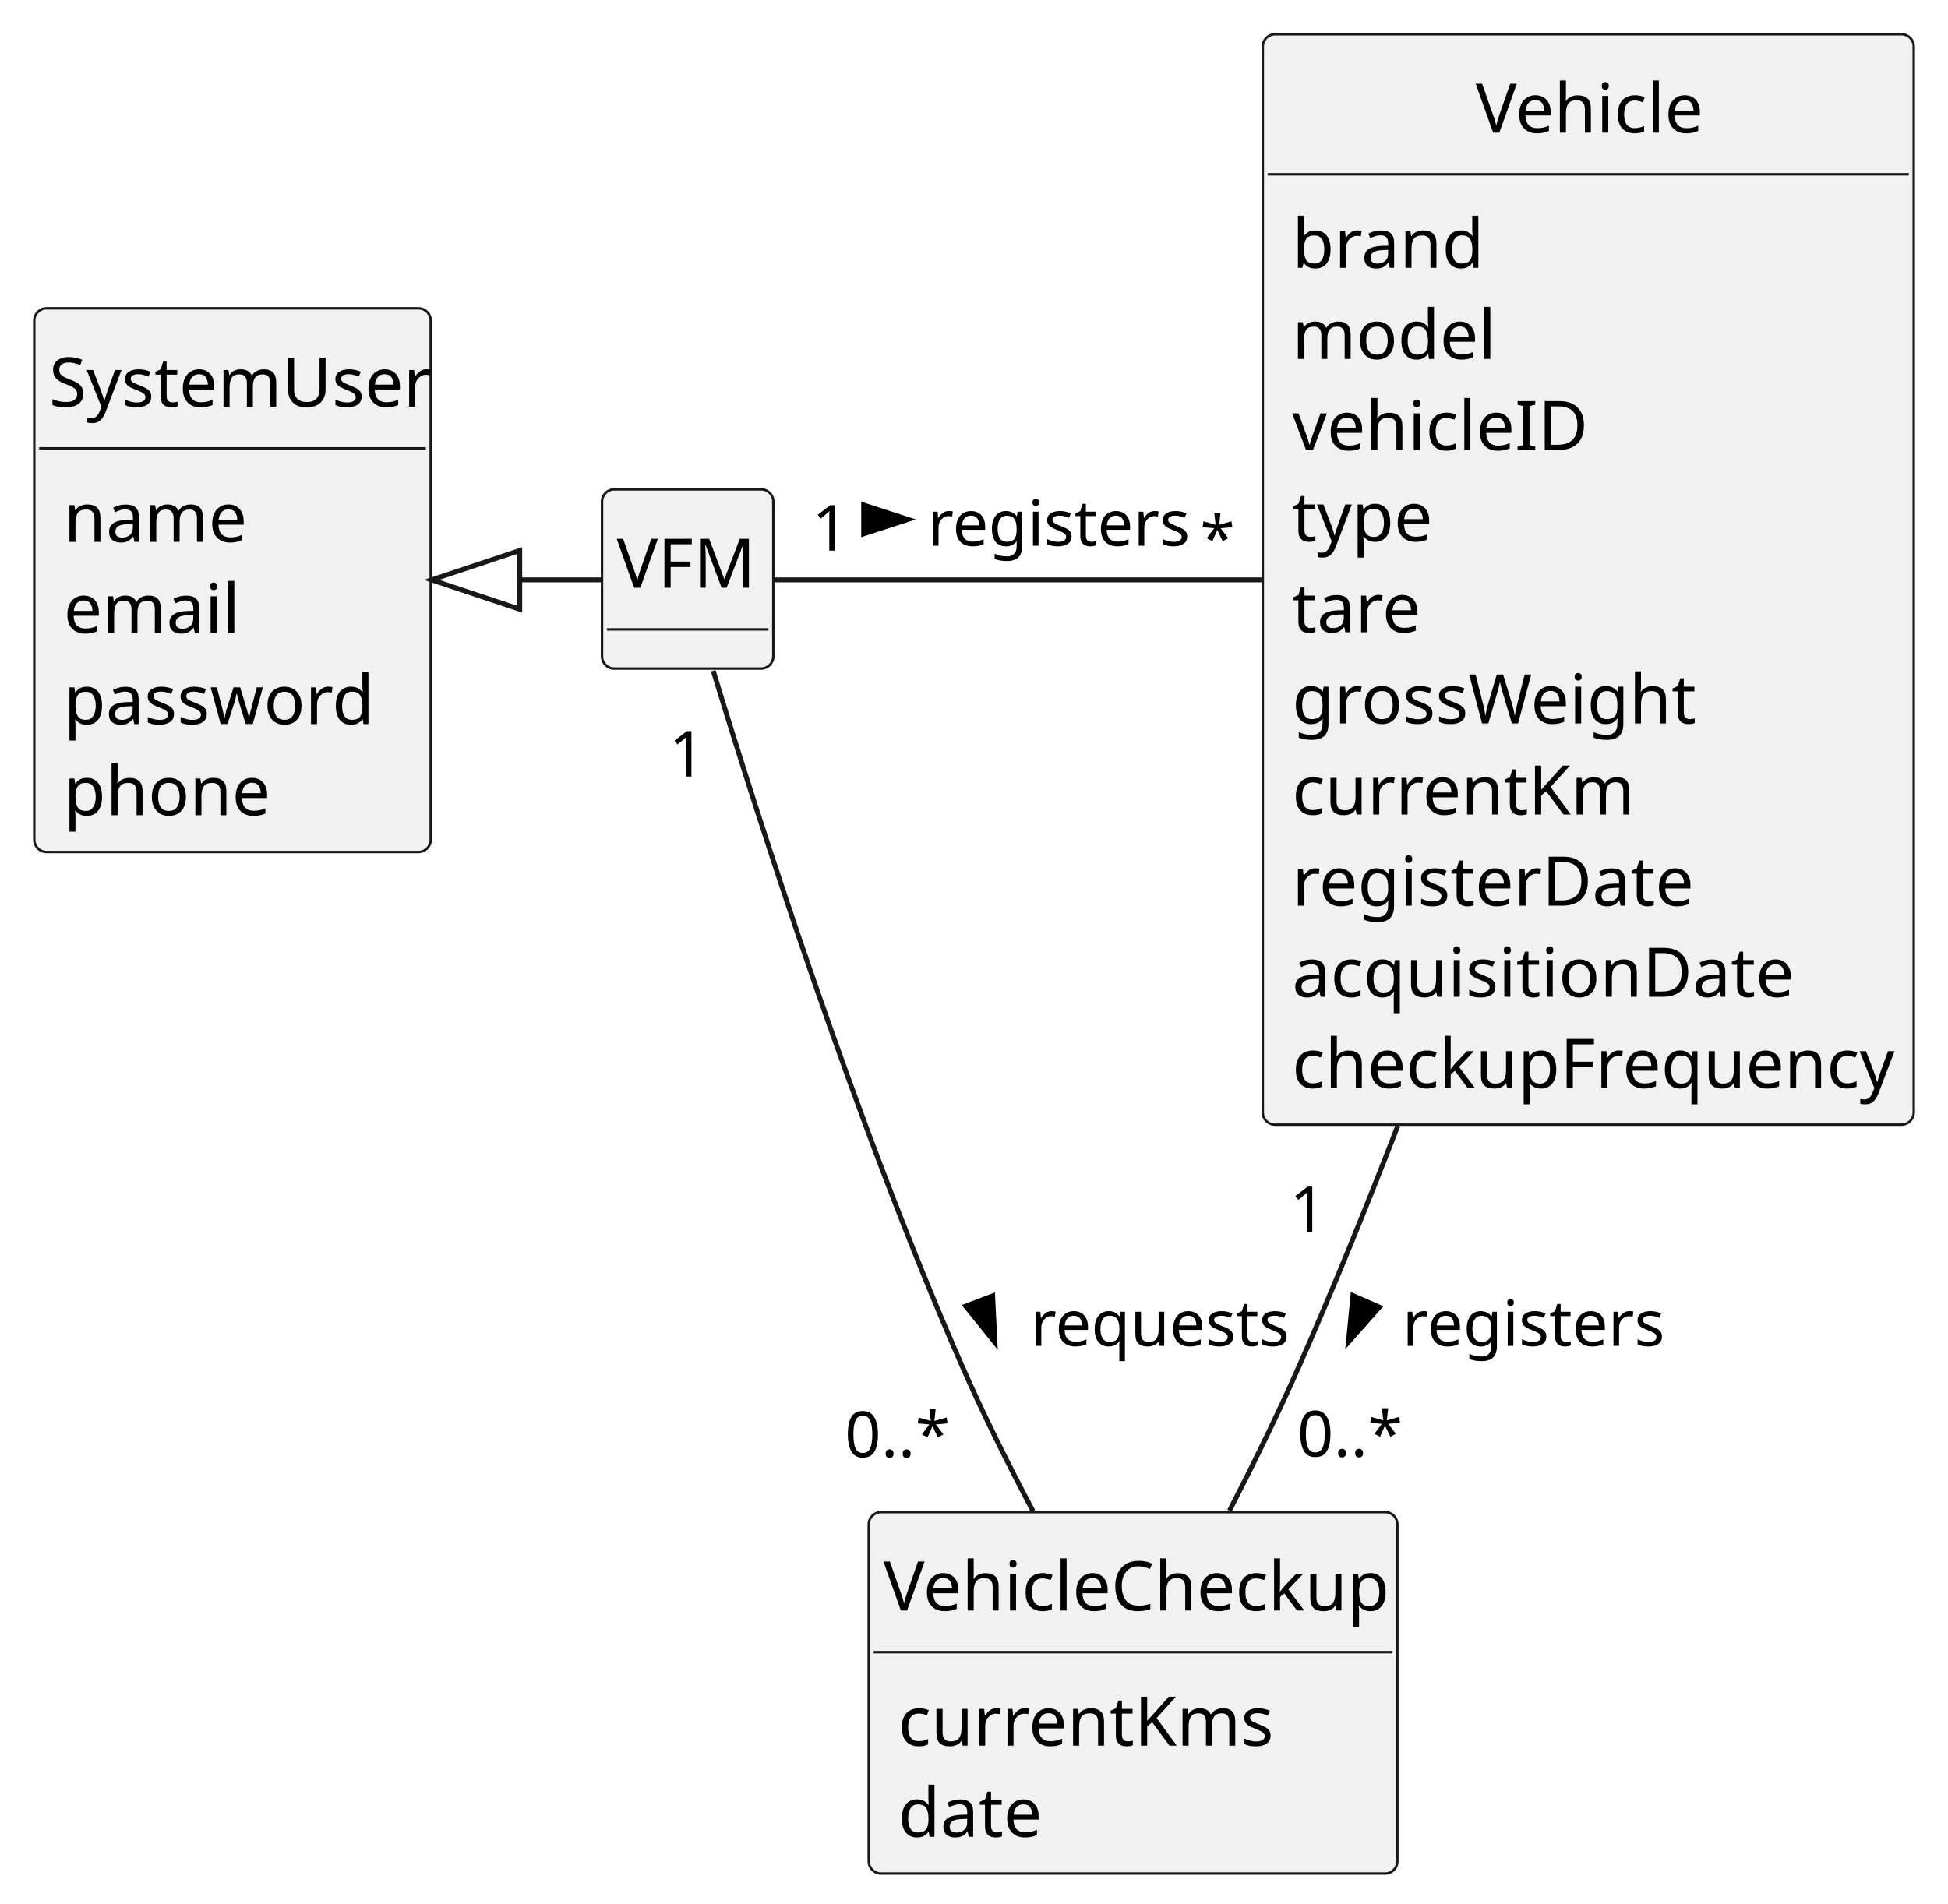
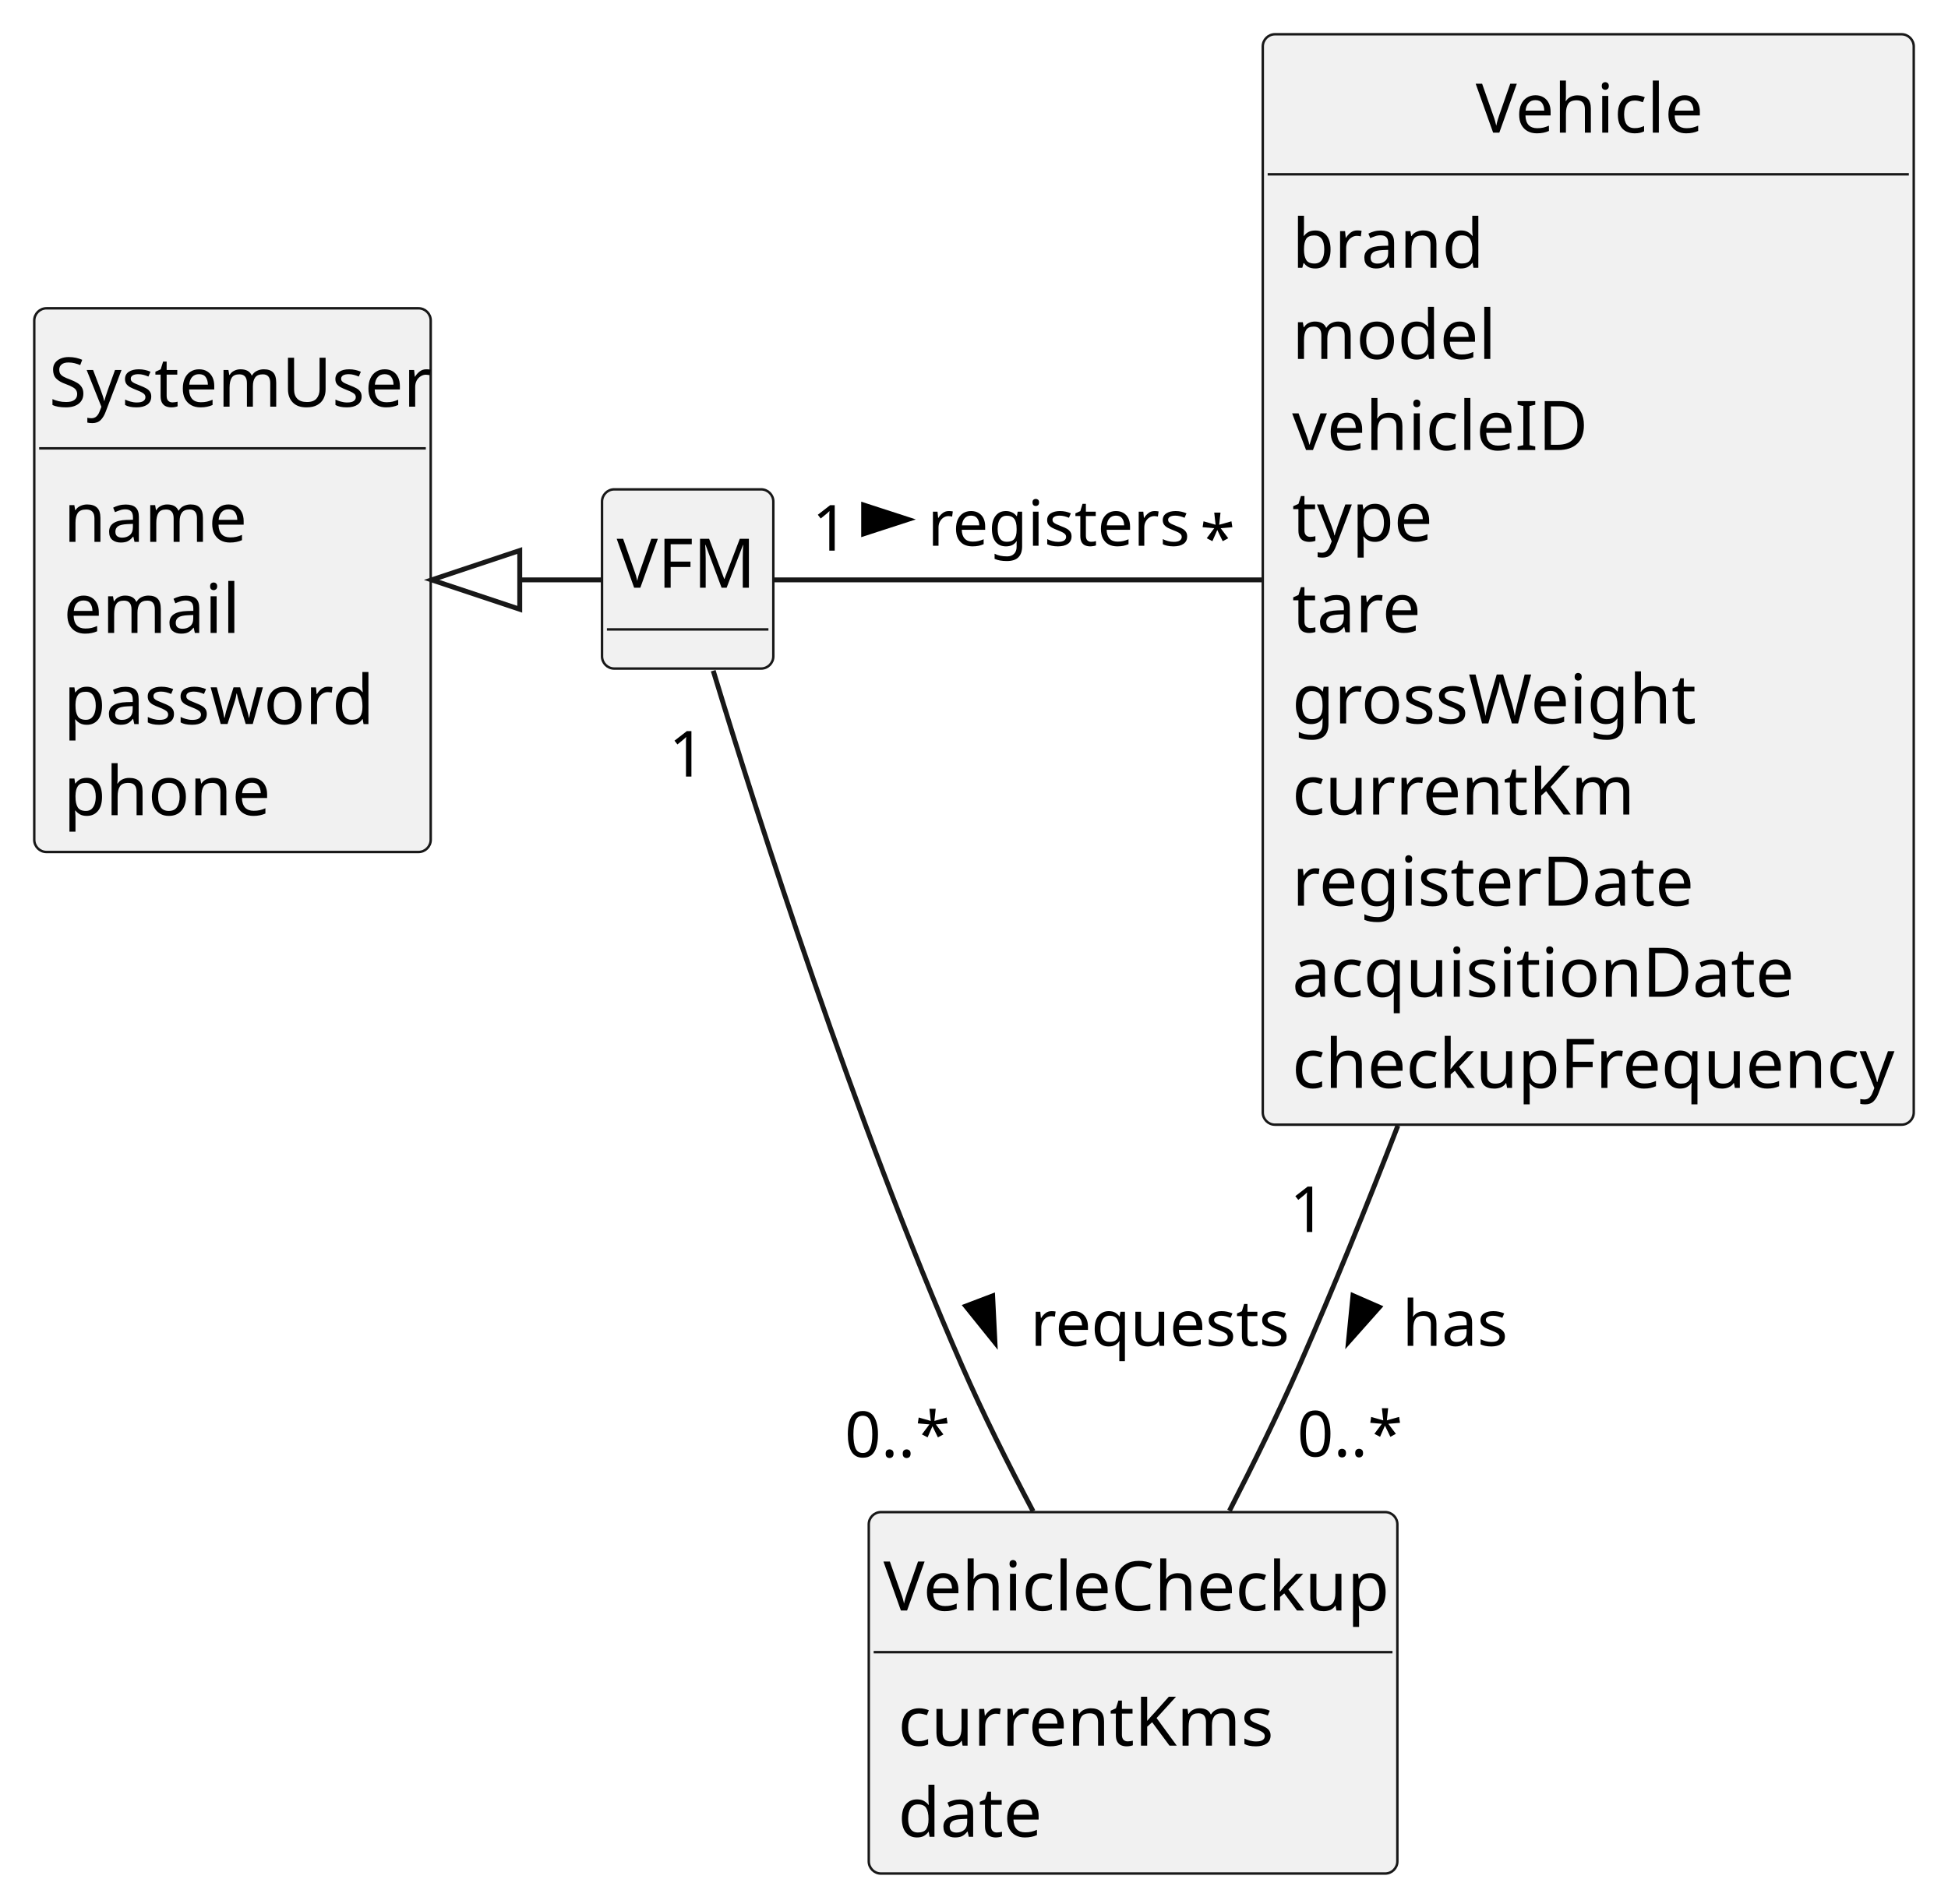
<svg xmlns="http://www.w3.org/2000/svg" contentStyleType="text/css" height="389px" preserveAspectRatio="none" style="width:398px;height:389px;background:#FFFFFF;" version="1.1" viewBox="0 0 398 389" width="398px" zoomAndPan="magnify">
  <defs />
  <g>
    <g id="elem_SystemUser">
      <rect codeLine="13" fill="#F1F1F1" height="111.106" id="SystemUser" rx="2.5" ry="2.5" style="stroke:#181818;stroke-width:0.5;" width="81" x="7" y="63" />
      <text fill="#000000" font-family="sans-serif" font-size="14" lengthAdjust="spacing" textLength="75" x="10" y="83.107">SystemUser</text>
      <line style="stroke:#181818;stroke-width:0.5;" x1="8" x2="87" y1="91.621" y2="91.621" />
      <text fill="#000000" font-family="sans-serif" font-size="14" lengthAdjust="spacing" textLength="35" x="13" y="110.728">name</text>
      <text fill="#000000" font-family="sans-serif" font-size="14" lengthAdjust="spacing" textLength="33" x="13" y="129.35">email</text>
      <text fill="#000000" font-family="sans-serif" font-size="14" lengthAdjust="spacing" textLength="60" x="13" y="147.971">password</text>
      <text fill="#000000" font-family="sans-serif" font-size="14" lengthAdjust="spacing" textLength="40" x="13" y="166.592">phone</text>
    </g>
    <g id="elem_VFM">
      <rect codeLine="20" fill="#F1F1F1" height="36.621" id="VFM" rx="2.5" ry="2.5" style="stroke:#181818;stroke-width:0.5;" width="35" x="123" y="100" />
      <text fill="#000000" font-family="sans-serif" font-size="14" lengthAdjust="spacing" textLength="29" x="126" y="120.107">VFM</text>
      <line style="stroke:#181818;stroke-width:0.5;" x1="124" x2="157" y1="128.621" y2="128.621" />
    </g>
    <g id="elem_VehicleCheckup">
      <rect codeLine="24" fill="#F1F1F1" height="73.863" id="VehicleCheckup" rx="2.5" ry="2.5" style="stroke:#181818;stroke-width:0.5;" width="108" x="177.5" y="309" />
      <text fill="#000000" font-family="sans-serif" font-size="14" lengthAdjust="spacing" textLength="102" x="180.5" y="329.107">VehicleCheckup</text>
      <line style="stroke:#181818;stroke-width:0.5;" x1="178.5" x2="284.5" y1="337.621" y2="337.621" />
      <text fill="#000000" font-family="sans-serif" font-size="14" lengthAdjust="spacing" textLength="72" x="183.5" y="356.728">currentKms</text>
      <text fill="#000000" font-family="sans-serif" font-size="14" lengthAdjust="spacing" textLength="28" x="183.5" y="375.35">date</text>
    </g>
    <g id="elem_Vehicle">
      <rect codeLine="30" fill="#F1F1F1" height="222.832" id="Vehicle" rx="2.5" ry="2.5" style="stroke:#181818;stroke-width:0.5;" width="133" x="258" y="7" />
      <text fill="#000000" font-family="sans-serif" font-size="14" lengthAdjust="spacing" textLength="46" x="301.5" y="27.107">Vehicle</text>
      <line style="stroke:#181818;stroke-width:0.5;" x1="259" x2="390" y1="35.621" y2="35.621" />
      <text fill="#000000" font-family="sans-serif" font-size="14" lengthAdjust="spacing" textLength="37" x="264" y="54.728">brand</text>
      <text fill="#000000" font-family="sans-serif" font-size="14" lengthAdjust="spacing" textLength="38" x="264" y="73.35">model</text>
      <text fill="#000000" font-family="sans-serif" font-size="14" lengthAdjust="spacing" textLength="57" x="264" y="91.971">vehicleID</text>
      <text fill="#000000" font-family="sans-serif" font-size="14" lengthAdjust="spacing" textLength="27" x="264" y="110.592">type</text>
      <text fill="#000000" font-family="sans-serif" font-size="14" lengthAdjust="spacing" textLength="25" x="264" y="129.213">tare</text>
      <text fill="#000000" font-family="sans-serif" font-size="14" lengthAdjust="spacing" textLength="79" x="264" y="147.834">grossWeight</text>
      <text fill="#000000" font-family="sans-serif" font-size="14" lengthAdjust="spacing" textLength="65" x="264" y="166.455">currentKm</text>
      <text fill="#000000" font-family="sans-serif" font-size="14" lengthAdjust="spacing" textLength="78" x="264" y="185.076">registerDate</text>
      <text fill="#000000" font-family="sans-serif" font-size="14" lengthAdjust="spacing" textLength="97" x="264" y="203.697">acquisitionDate</text>
      <text fill="#000000" font-family="sans-serif" font-size="14" lengthAdjust="spacing" textLength="121" x="264" y="222.318">checkupFrequency</text>
    </g>
    <g id="link_VFM_Vehicle">
      <path codeLine="45" d="M158.14,118.5 C180.99,118.5 222.11,118.5 257.75,118.5 " fill="none" id="VFM-Vehicle" style="stroke:#181818;stroke-width:1.0;" />
      <polygon fill="#000000" points="185.5,106.145,176.455,103.207,176.455,109.084,185.5,106.145" style="stroke:#000000;stroke-width:1.0;" />
      <text fill="#000000" font-family="sans-serif" font-size="13" lengthAdjust="spacing" textLength="50" x="189.5" y="111.528">registers</text>
      <text fill="#000000" font-family="sans-serif" font-size="13" lengthAdjust="spacing" textLength="7" x="165.935" y="112.517">1</text>
      <text fill="#000000" font-family="sans-serif" font-size="13" lengthAdjust="spacing" textLength="5" x="245.176" y="114.624">*</text>
    </g>
    <g id="link_Vehicle_VehicleCheckup">
      <path codeLine="46" d="M285.6,230.03 C279.21,246.57 272.4,263.33 265.5,279 C261.19,288.79 256.1,299.17 251.19,308.73 " fill="none" id="Vehicle-VehicleCheckup" style="stroke:#181818;stroke-width:1.0;" />
      <polygon fill="#000000" points="275.497,274.227,281.813,267.117,276.428,264.762,275.497,274.227" style="stroke:#000000;stroke-width:1.0;" />
-       <text fill="#000000" font-family="sans-serif" font-size="13" lengthAdjust="spacing" textLength="50" x="286.5" y="275.028">registers</text>
+       <text fill="#000000" font-family="sans-serif" font-size="13" lengthAdjust="spacing" textLength="21" x="286.5" y="275.028">has</text>
      <text fill="#000000" font-family="sans-serif" font-size="13" lengthAdjust="spacing" textLength="7" x="263.499" y="251.762">1</text>
      <text fill="#000000" font-family="sans-serif" font-size="13" lengthAdjust="spacing" textLength="20" x="265.029" y="297.644">0..*</text>
    </g>
    <g id="link_VFM_VehicleCheckup">
      <path codeLine="47" d="M145.72,137.06 C154.76,166.79 174.49,228.73 196.5,279 C200.82,288.86 206.01,299.27 211.07,308.83 " fill="none" id="VFM-VehicleCheckup" style="stroke:#181818;stroke-width:1.0;" />
      <polygon fill="#000000" points="203.278,274.319,202.809,264.82,197.315,266.91,203.278,274.319" style="stroke:#000000;stroke-width:1.0;" />
      <text fill="#000000" font-family="sans-serif" font-size="13" lengthAdjust="spacing" textLength="50" x="210.5" y="275.028">requests</text>
      <text fill="#000000" font-family="sans-serif" font-size="13" lengthAdjust="spacing" textLength="7" x="136.656" y="158.685">1</text>
      <text fill="#000000" font-family="sans-serif" font-size="13" lengthAdjust="spacing" textLength="20" x="172.581" y="297.761">0..*</text>
    </g>
    <g id="link_SystemUser_VFM">
      <path codeLine="48" d="M106.19,118.5 C117.77,118.5 111.35,118.5 122.93,118.5 " fill="none" id="SystemUser-backto-VFM" style="stroke:#181818;stroke-width:1.0;" />
      <polygon fill="none" points="88.19,118.5,106.19,124.5,106.19,112.5,88.19,118.5" style="stroke:#181818;stroke-width:1.0;" />
    </g>
  </g>
</svg>
